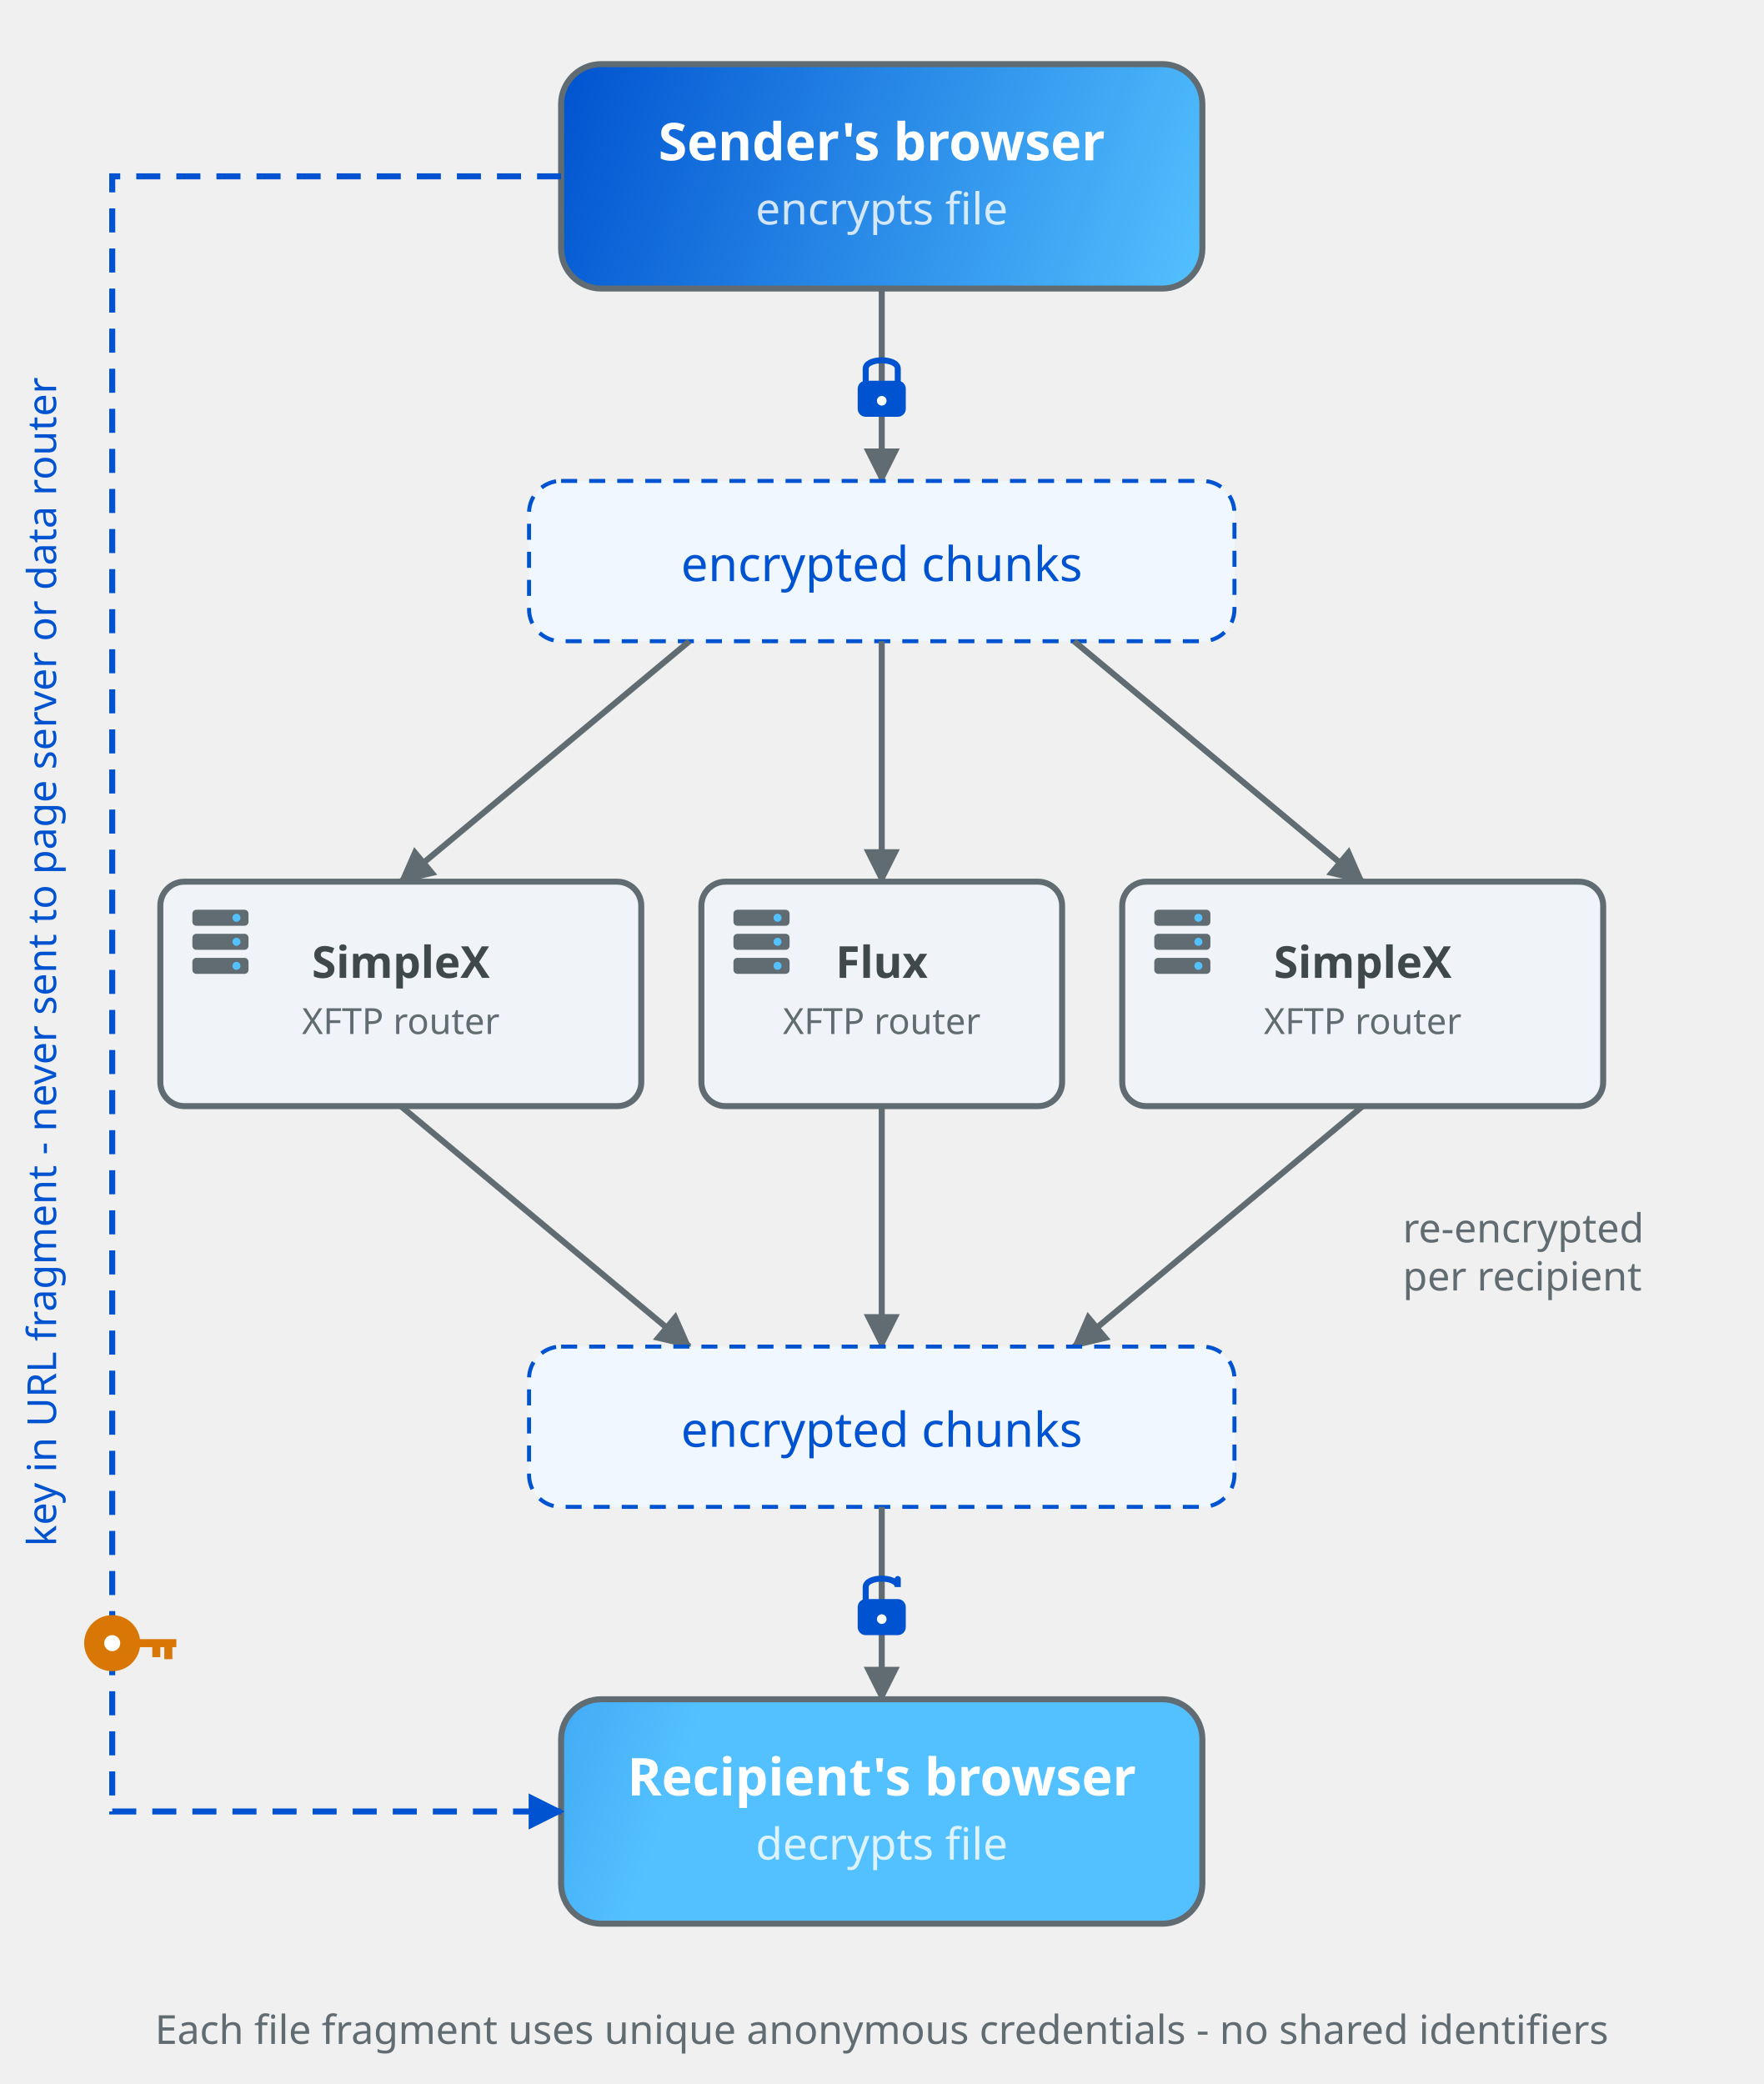
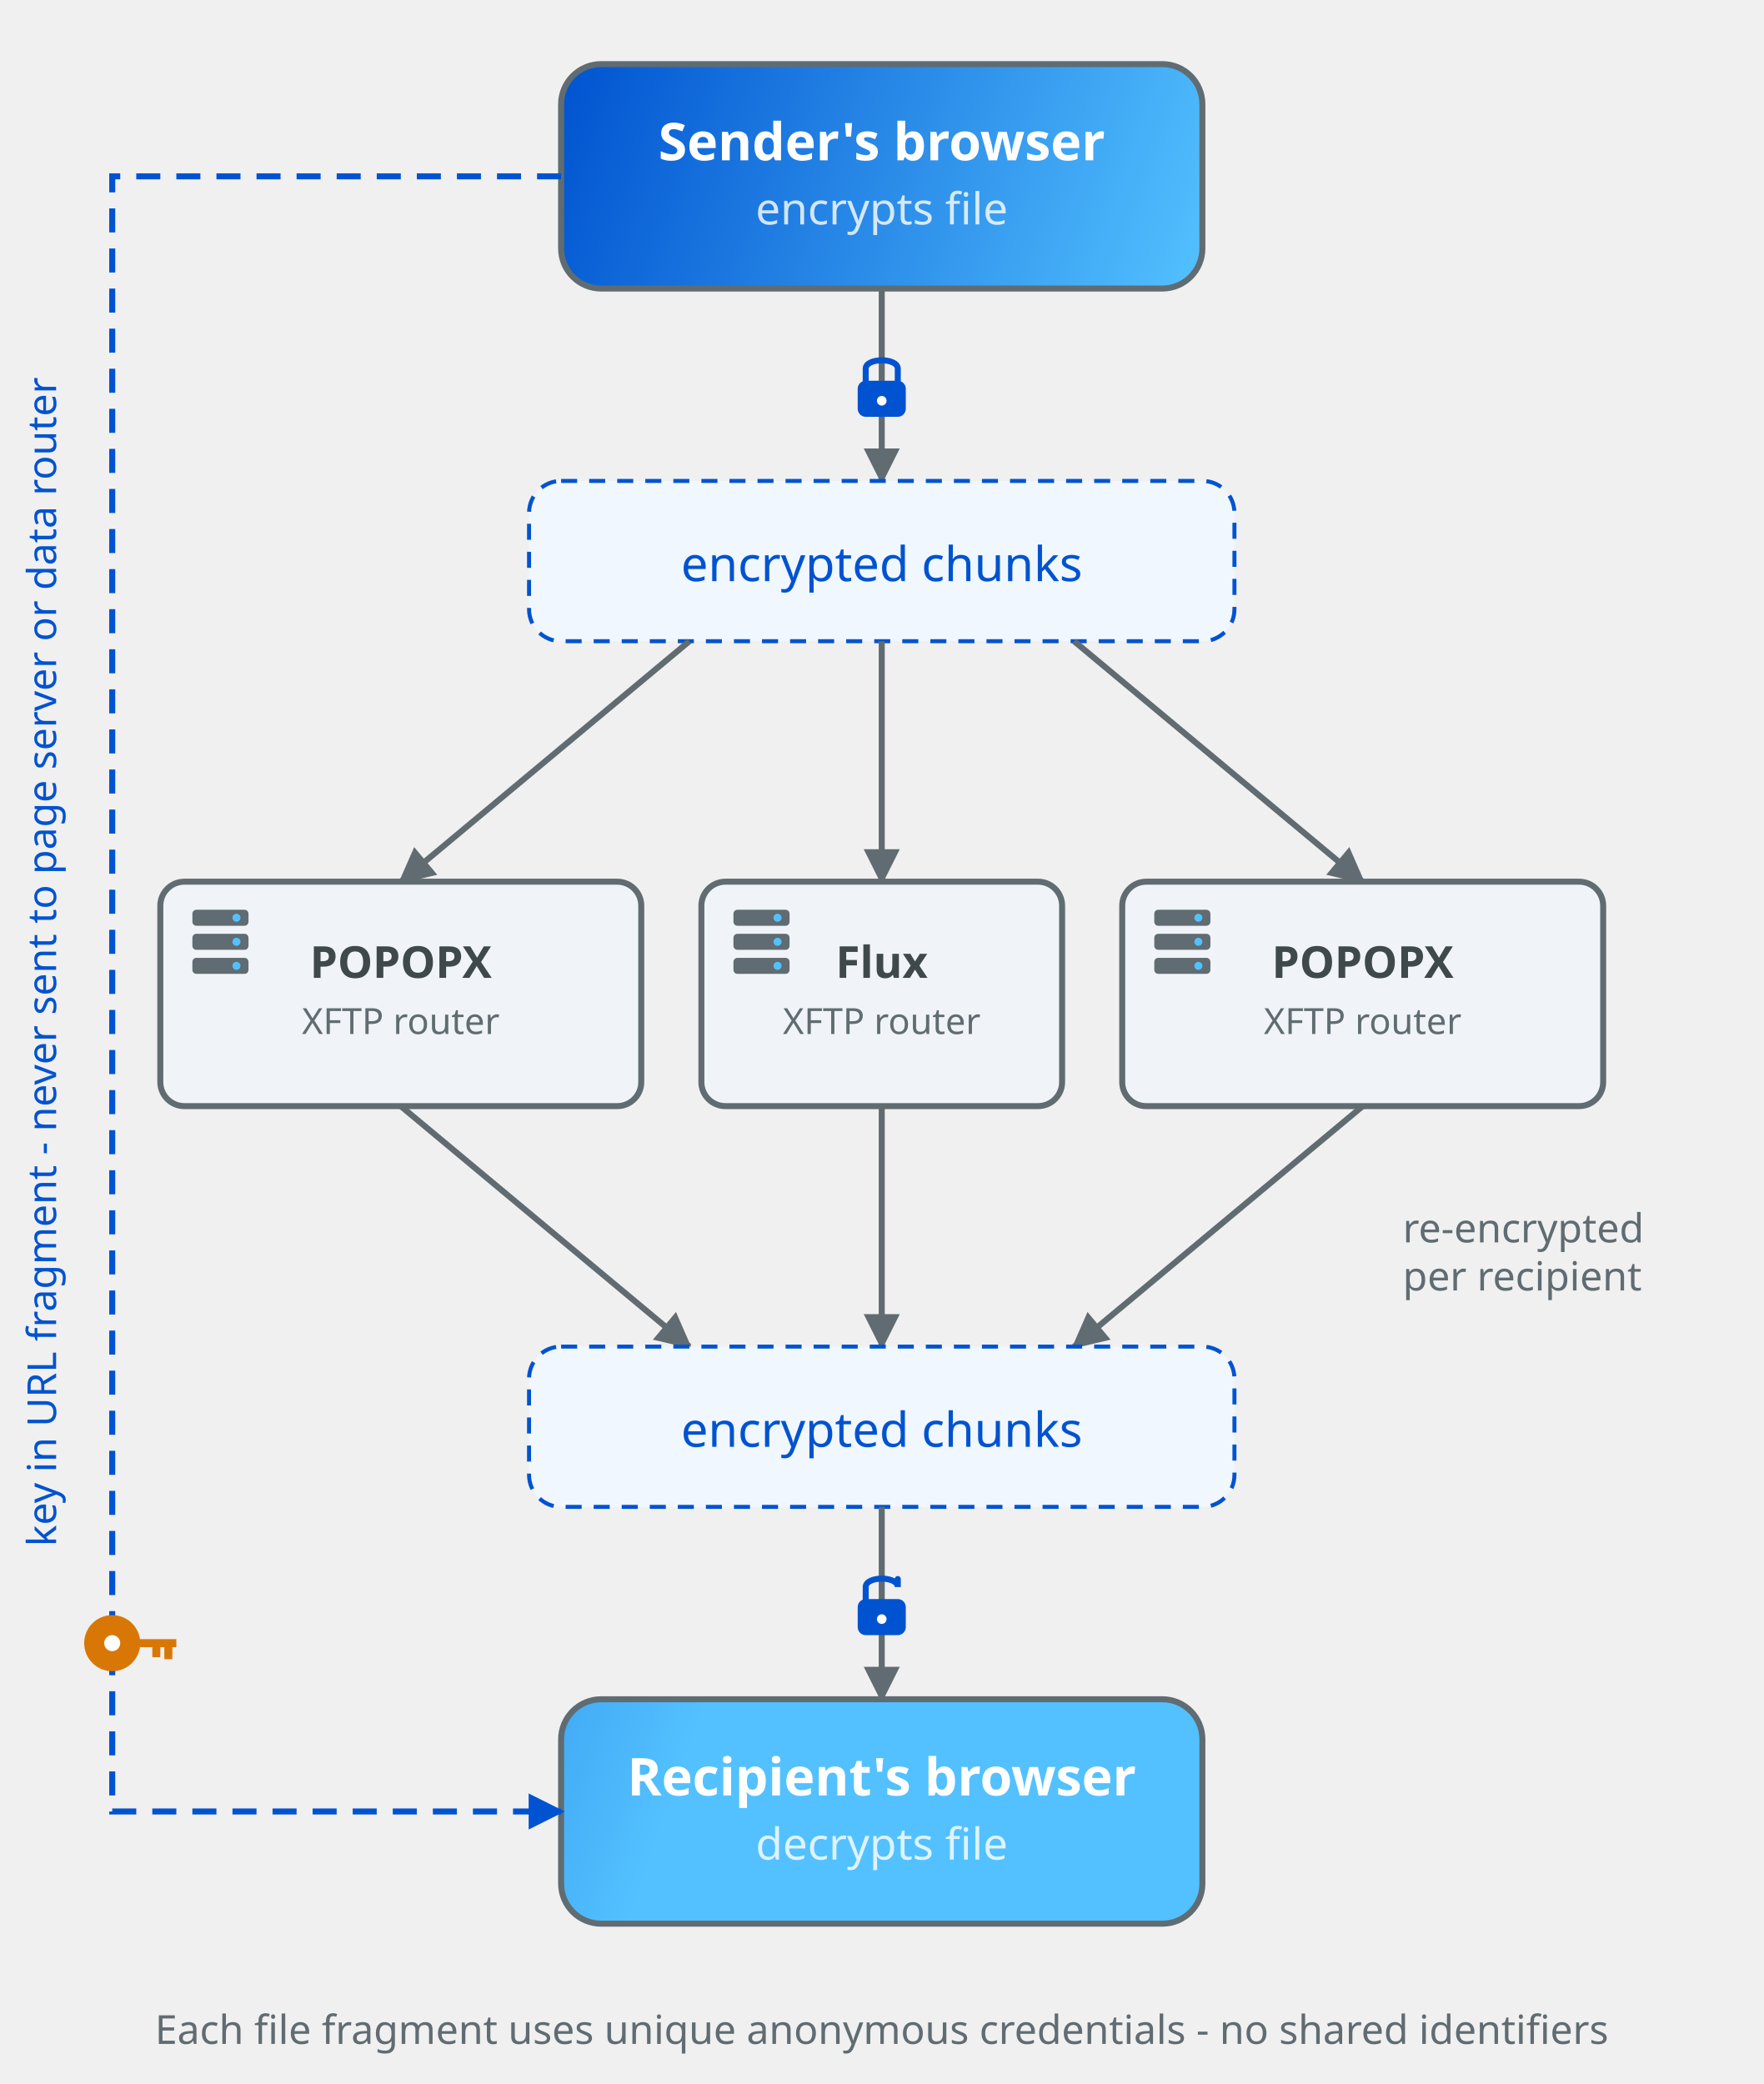
<svg xmlns="http://www.w3.org/2000/svg" width="440" height="520" viewBox="-20 0 440 520" fill="none">
  <rect x="120" y="16" width="160" height="56" rx="10" fill="url(#gBox)" stroke="#606C71" stroke-width="1.5" />
  <text x="200" y="40" text-anchor="middle" font-family="system-ui, sans-serif" font-size="13" font-weight="600" fill="#fff">Sender's browser</text>
  <text x="200" y="56" text-anchor="middle" font-family="system-ui, sans-serif" font-size="11" fill="rgba(255,255,255,0.8)">encrypts file</text>
  <line x1="200" y1="72" x2="200" y2="120" stroke="#606C71" stroke-width="1.5" marker-end="url(#arrowG)" />
  <rect x="112" y="120" width="176" height="40" rx="8" fill="#f0f7ff" stroke="#0053D0" stroke-width="1" stroke-dasharray="4 3" />
  <text x="200" y="145" text-anchor="middle" font-family="system-ui, sans-serif" font-size="12" fill="#0053D0">encrypted chunks</text>
  <line x1="152" y1="160" x2="80" y2="220" stroke="#606C71" stroke-width="1.5" marker-end="url(#arrowG)" />
  <line x1="200" y1="160" x2="200" y2="220" stroke="#606C71" stroke-width="1.5" marker-end="url(#arrowG)" />
  <line x1="248" y1="160" x2="320" y2="220" stroke="#606C71" stroke-width="1.5" marker-end="url(#arrowG)" />
  <rect x="20" y="220" width="120" height="56" rx="6" fill="#f0f4f8" stroke="#606C71" stroke-width="1.5" />
  <g transform="translate(28, 227)">
    <rect width="14" height="4" rx="1" fill="#606C71" />
    <rect y="6" width="14" height="4" rx="1" fill="#606C71" />
    <rect y="12" width="14" height="4" rx="1" fill="#606C71" />
    <circle cx="11" cy="2" r="1" fill="#53C1FF" />
    <circle cx="11" cy="8" r="1" fill="#53C1FF" />
    <circle cx="11" cy="14" r="1" fill="#53C1FF" />
  </g>
-   <text x="80" y="244" text-anchor="middle" font-family="system-ui, sans-serif" font-size="11" font-weight="600" fill="#3F484B">SimpleX</text>
+   <text x="80" y="244" text-anchor="middle" font-family="system-ui, sans-serif" font-size="11" font-weight="600" fill="#3F484B">POPOPX</text>
  <text x="80" y="258" text-anchor="middle" font-family="system-ui, sans-serif" font-size="9" fill="#606C71">XFTP router</text>
  <rect x="155" y="220" width="90" height="56" rx="6" fill="#f0f4f8" stroke="#606C71" stroke-width="1.5" />
  <g transform="translate(163, 227)">
    <rect width="14" height="4" rx="1" fill="#606C71" />
    <rect y="6" width="14" height="4" rx="1" fill="#606C71" />
    <rect y="12" width="14" height="4" rx="1" fill="#606C71" />
    <circle cx="11" cy="2" r="1" fill="#53C1FF" />
    <circle cx="11" cy="8" r="1" fill="#53C1FF" />
    <circle cx="11" cy="14" r="1" fill="#53C1FF" />
  </g>
  <text x="200" y="244" text-anchor="middle" font-family="system-ui, sans-serif" font-size="11" font-weight="600" fill="#3F484B">Flux</text>
  <text x="200" y="258" text-anchor="middle" font-family="system-ui, sans-serif" font-size="9" fill="#606C71">XFTP router</text>
  <rect x="260" y="220" width="120" height="56" rx="6" fill="#f0f4f8" stroke="#606C71" stroke-width="1.5" />
  <g transform="translate(268, 227)">
    <rect width="14" height="4" rx="1" fill="#606C71" />
    <rect y="6" width="14" height="4" rx="1" fill="#606C71" />
    <rect y="12" width="14" height="4" rx="1" fill="#606C71" />
    <circle cx="11" cy="2" r="1" fill="#53C1FF" />
    <circle cx="11" cy="8" r="1" fill="#53C1FF" />
    <circle cx="11" cy="14" r="1" fill="#53C1FF" />
  </g>
-   <text x="320" y="244" text-anchor="middle" font-family="system-ui, sans-serif" font-size="11" font-weight="600" fill="#3F484B">SimpleX</text>
+   <text x="320" y="244" text-anchor="middle" font-family="system-ui, sans-serif" font-size="11" font-weight="600" fill="#3F484B">POPOPX</text>
  <text x="320" y="258" text-anchor="middle" font-family="system-ui, sans-serif" font-size="9" fill="#606C71">XFTP router</text>
  <line x1="80" y1="276" x2="152" y2="336" stroke="#606C71" stroke-width="1.5" marker-end="url(#arrowG)" />
  <line x1="200" y1="276" x2="200" y2="336" stroke="#606C71" stroke-width="1.5" marker-end="url(#arrowG)" />
  <line x1="320" y1="276" x2="248" y2="336" stroke="#606C71" stroke-width="1.5" marker-end="url(#arrowG)" />
  <text x="330" y="310" text-anchor="start" font-family="system-ui, sans-serif" font-size="10" fill="#606C71">re-encrypted</text>
  <text x="330" y="322" text-anchor="start" font-family="system-ui, sans-serif" font-size="10" fill="#606C71">per recipient</text>
  <rect x="112" y="336" width="176" height="40" rx="8" fill="#f0f7ff" stroke="#0053D0" stroke-width="1" stroke-dasharray="4 3" />
  <text x="200" y="361" text-anchor="middle" font-family="system-ui, sans-serif" font-size="12" fill="#0053D0">encrypted chunks</text>
  <line x1="200" y1="376" x2="200" y2="424" stroke="#606C71" stroke-width="1.5" marker-end="url(#arrowG)" />
  <rect x="120" y="424" width="160" height="56" rx="10" fill="url(#gBox)" stroke="#606C71" stroke-width="1.5" />
  <text x="200" y="448" text-anchor="middle" font-family="system-ui, sans-serif" font-size="13" font-weight="600" fill="#fff">Recipient's browser</text>
  <text x="200" y="464" text-anchor="middle" font-family="system-ui, sans-serif" font-size="11" fill="rgba(255,255,255,0.8)">decrypts file</text>
  <path d="M120 44 L8 44 L8 452 L120 452" stroke="#0053D0" stroke-width="1.5" stroke-dasharray="6 4" fill="none" marker-end="url(#arrowB)" />
  <text x="-6" y="240" text-anchor="middle" font-family="system-ui, sans-serif" font-size="10" fill="#0053D0" transform="rotate(-90 -6 240)">key in URL fragment - never sent to page server or data router</text>
  <g transform="translate(192, 88)">
    <path d="M4,7 V4 C4,1.2 12,1.2 12,4 V7" stroke="#0053D0" stroke-width="1.5" fill="none" stroke-linecap="round" />
    <rect x="2" y="7" width="12" height="9" rx="2" fill="#0053D0" />
    <circle cx="8" cy="12" r="1.2" fill="#fff" />
  </g>
  <g transform="translate(192, 392)">
    <path d="M4,7 V4 C4,1.2 12,1.2 12,4 V2" stroke="#0053D0" stroke-width="1.5" fill="none" stroke-linecap="round" />
    <rect x="2" y="7" width="12" height="9" rx="2" fill="#0053D0" />
    <circle cx="8" cy="12" r="1.2" fill="#fff" />
  </g>
  <g transform="translate(8, 410)">
    <circle cx="0" cy="0" r="6" stroke="#D97706" stroke-width="2" fill="#D97706" />
    <circle cx="0" cy="0" r="2" fill="#fff" />
    <line x1="6" y1="0" x2="16" y2="0" stroke="#D97706" stroke-width="2" />
    <line x1="14" y1="0" x2="14" y2="4" stroke="#D97706" stroke-width="2" />
    <line x1="11" y1="0" x2="11" y2="3.5" stroke="#D97706" stroke-width="2" />
  </g>
  <text x="200" y="510" text-anchor="middle" font-family="system-ui, sans-serif" font-size="10" fill="#606C71">Each file fragment uses unique anonymous credentials - no shared identifiers</text>
  <defs>
    <linearGradient id="gBox" x1="120" y1="16" x2="280" y2="72" gradientUnits="userSpaceOnUse">
      <stop stop-color="#0053D0" />
      <stop offset="1" stop-color="#53C1FF" />
    </linearGradient>
    <linearGradient id="gSrv1" x1="20" y1="220" x2="140" y2="276" gradientUnits="userSpaceOnUse">
      <stop stop-color="#0053D0" />
      <stop offset="1" stop-color="#53C1FF" />
    </linearGradient>
    <linearGradient id="gSrv2" x1="155" y1="220" x2="245" y2="276" gradientUnits="userSpaceOnUse">
      <stop stop-color="#0053D0" />
      <stop offset="1" stop-color="#53C1FF" />
    </linearGradient>
    <marker id="arrowG" viewBox="0 0 10 10" refX="9" refY="5" markerWidth="6" markerHeight="6" orient="auto-start-reverse">
      <path d="M 0 0 L 10 5 L 0 10 z" fill="#606C71" />
    </marker>
    <marker id="arrowB" viewBox="0 0 10 10" refX="9" refY="5" markerWidth="6" markerHeight="6" orient="auto-start-reverse">
      <path d="M 0 0 L 10 5 L 0 10 z" fill="#0053D0" />
    </marker>
  </defs>
</svg>
